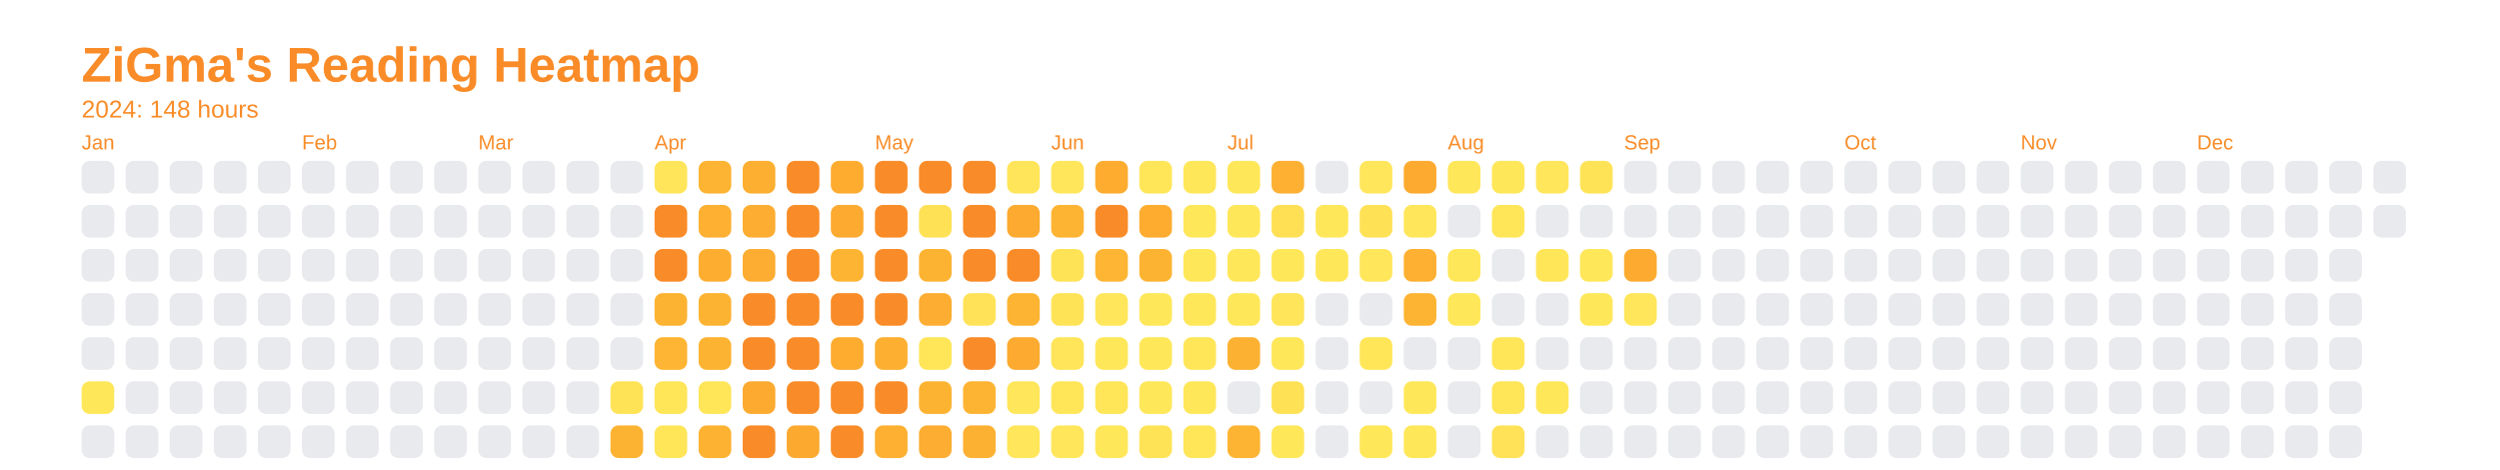
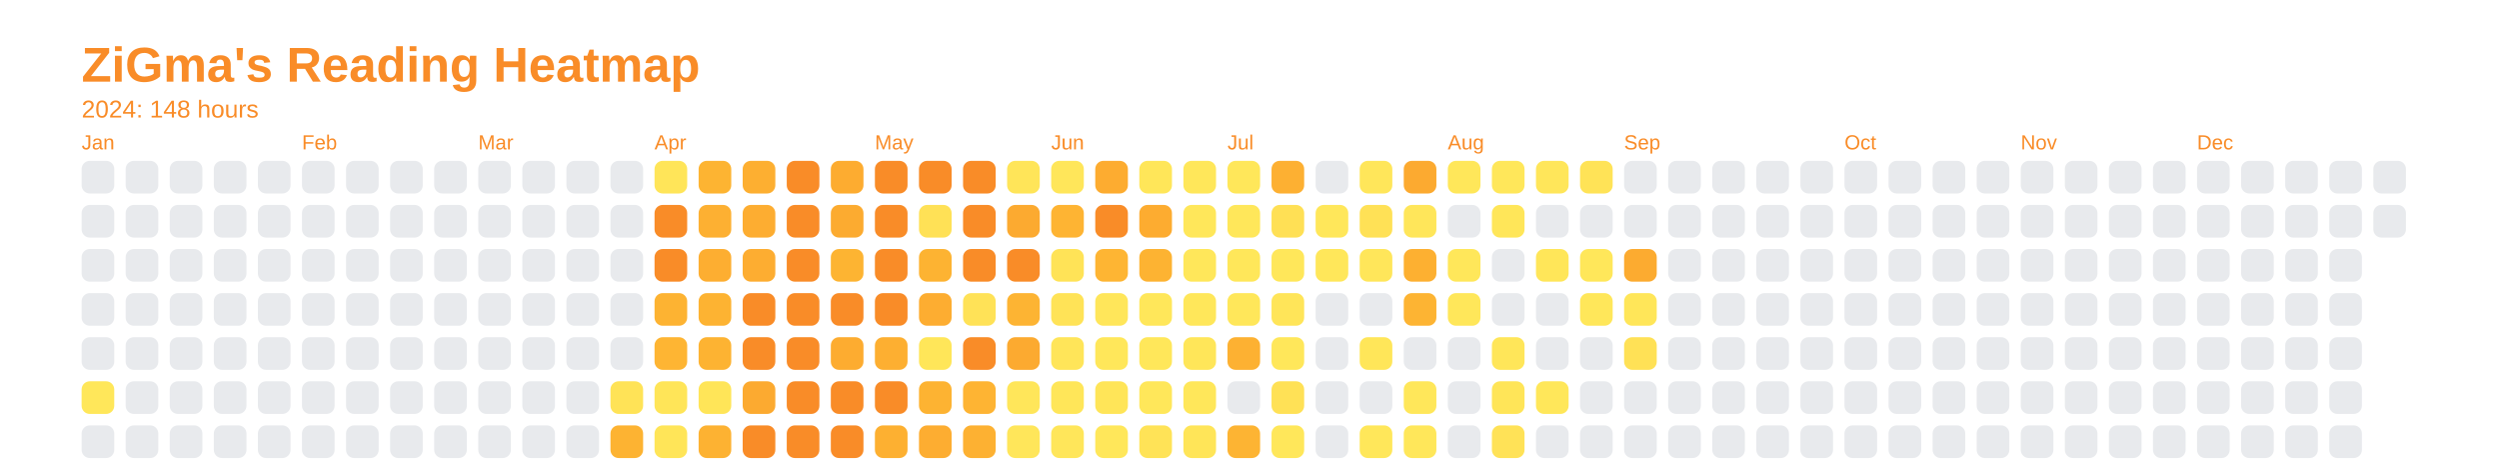
<svg xmlns="http://www.w3.org/2000/svg" baseProfile="full" height="57.5mm" version="1.1" viewBox="0,0,306.2,57.5" width="306.2mm">
  <defs />
  <rect fill="none" height="57.5" width="306.2" x="0" y="0" />
  <text fill="#f98c28" style="font-size:6px; font-family:Arial; font-weight:bold;" x="10" y="10">ZiGma's Reading Heatmap</text>
  <text fill="#f98c28" style="font-size:3px; font-family:Arial;" x="10" y="14.4">2024: 148 hours</text>
  <text fill="#f98c28" style="font-size:2.5px; font-family:Arial" x="10" y="18.3">Jan</text>
  <rect fill="#e8eaed" height="4" rx="1" ry="1" width="4" x="10" y="19.7" />
  <rect fill="#e8eaed" height="4" rx="1" ry="1" width="4" x="10" y="25.1" />
  <rect fill="#e8eaed" height="4" rx="1" ry="1" width="4" x="10" y="30.5" />
  <rect fill="#e8eaed" height="4" rx="1" ry="1" width="4" x="10" y="35.9" />
  <rect fill="#e8eaed" height="4" rx="1" ry="1" width="4" x="10" y="41.3" />
  <rect fill="#ffe75a" height="4" rx="1" ry="1" width="4" x="10" y="46.7" />
  <rect fill="#e8eaed" height="4" rx="1" ry="1" width="4" x="10" y="52.1" />
  <rect fill="#e8eaed" height="4" rx="1" ry="1" width="4" x="15.4" y="19.7" />
  <rect fill="#e8eaed" height="4" rx="1" ry="1" width="4" x="15.4" y="25.1" />
  <rect fill="#e8eaed" height="4" rx="1" ry="1" width="4" x="15.4" y="30.5" />
  <rect fill="#e8eaed" height="4" rx="1" ry="1" width="4" x="15.4" y="35.9" />
  <rect fill="#e8eaed" height="4" rx="1" ry="1" width="4" x="15.4" y="41.3" />
  <rect fill="#e8eaed" height="4" rx="1" ry="1" width="4" x="15.4" y="46.7" />
  <rect fill="#e8eaed" height="4" rx="1" ry="1" width="4" x="15.4" y="52.1" />
  <rect fill="#e8eaed" height="4" rx="1" ry="1" width="4" x="20.8" y="19.7" />
  <rect fill="#e8eaed" height="4" rx="1" ry="1" width="4" x="20.8" y="25.1" />
  <rect fill="#e8eaed" height="4" rx="1" ry="1" width="4" x="20.8" y="30.5" />
  <rect fill="#e8eaed" height="4" rx="1" ry="1" width="4" x="20.8" y="35.9" />
  <rect fill="#e8eaed" height="4" rx="1" ry="1" width="4" x="20.8" y="41.3" />
  <rect fill="#e8eaed" height="4" rx="1" ry="1" width="4" x="20.8" y="46.7" />
  <rect fill="#e8eaed" height="4" rx="1" ry="1" width="4" x="20.8" y="52.1" />
  <rect fill="#e8eaed" height="4" rx="1" ry="1" width="4" x="26.2" y="19.7" />
  <rect fill="#e8eaed" height="4" rx="1" ry="1" width="4" x="26.2" y="25.1" />
  <rect fill="#e8eaed" height="4" rx="1" ry="1" width="4" x="26.2" y="30.5" />
  <rect fill="#e8eaed" height="4" rx="1" ry="1" width="4" x="26.2" y="35.9" />
  <rect fill="#e8eaed" height="4" rx="1" ry="1" width="4" x="26.2" y="41.3" />
  <rect fill="#e8eaed" height="4" rx="1" ry="1" width="4" x="26.2" y="46.7" />
  <rect fill="#e8eaed" height="4" rx="1" ry="1" width="4" x="26.2" y="52.1" />
  <rect fill="#e8eaed" height="4" rx="1" ry="1" width="4" x="31.6" y="19.7" />
  <rect fill="#e8eaed" height="4" rx="1" ry="1" width="4" x="31.6" y="25.1" />
  <rect fill="#e8eaed" height="4" rx="1" ry="1" width="4" x="31.6" y="30.5" />
  <rect fill="#e8eaed" height="4" rx="1" ry="1" width="4" x="31.6" y="35.9" />
  <rect fill="#e8eaed" height="4" rx="1" ry="1" width="4" x="31.6" y="41.3" />
  <rect fill="#e8eaed" height="4" rx="1" ry="1" width="4" x="31.6" y="46.7" />
  <rect fill="#e8eaed" height="4" rx="1" ry="1" width="4" x="31.6" y="52.1" />
  <text fill="#f98c28" style="font-size:2.5px; font-family:Arial" x="37.0" y="18.3">Feb</text>
  <rect fill="#e8eaed" height="4" rx="1" ry="1" width="4" x="37.0" y="19.7" />
  <rect fill="#e8eaed" height="4" rx="1" ry="1" width="4" x="37.0" y="25.1" />
  <rect fill="#e8eaed" height="4" rx="1" ry="1" width="4" x="37.0" y="30.5" />
  <rect fill="#e8eaed" height="4" rx="1" ry="1" width="4" x="37.0" y="35.9" />
  <rect fill="#e8eaed" height="4" rx="1" ry="1" width="4" x="37.0" y="41.3" />
  <rect fill="#e8eaed" height="4" rx="1" ry="1" width="4" x="37.0" y="46.7" />
  <rect fill="#e8eaed" height="4" rx="1" ry="1" width="4" x="37.0" y="52.1" />
  <rect fill="#e8eaed" height="4" rx="1" ry="1" width="4" x="42.4" y="19.7" />
  <rect fill="#e8eaed" height="4" rx="1" ry="1" width="4" x="42.4" y="25.1" />
  <rect fill="#e8eaed" height="4" rx="1" ry="1" width="4" x="42.4" y="30.5" />
  <rect fill="#e8eaed" height="4" rx="1" ry="1" width="4" x="42.4" y="35.9" />
  <rect fill="#e8eaed" height="4" rx="1" ry="1" width="4" x="42.4" y="41.3" />
  <rect fill="#e8eaed" height="4" rx="1" ry="1" width="4" x="42.4" y="46.7" />
  <rect fill="#e8eaed" height="4" rx="1" ry="1" width="4" x="42.4" y="52.1" />
  <rect fill="#e8eaed" height="4" rx="1" ry="1" width="4" x="47.8" y="19.7" />
  <rect fill="#e8eaed" height="4" rx="1" ry="1" width="4" x="47.8" y="25.1" />
  <rect fill="#e8eaed" height="4" rx="1" ry="1" width="4" x="47.8" y="30.5" />
  <rect fill="#e8eaed" height="4" rx="1" ry="1" width="4" x="47.8" y="35.9" />
  <rect fill="#e8eaed" height="4" rx="1" ry="1" width="4" x="47.8" y="41.3" />
  <rect fill="#e8eaed" height="4" rx="1" ry="1" width="4" x="47.8" y="46.7" />
  <rect fill="#e8eaed" height="4" rx="1" ry="1" width="4" x="47.8" y="52.1" />
  <rect fill="#e8eaed" height="4" rx="1" ry="1" width="4" x="53.2" y="19.7" />
  <rect fill="#e8eaed" height="4" rx="1" ry="1" width="4" x="53.2" y="25.1" />
  <rect fill="#e8eaed" height="4" rx="1" ry="1" width="4" x="53.2" y="30.5" />
  <rect fill="#e8eaed" height="4" rx="1" ry="1" width="4" x="53.2" y="35.9" />
  <rect fill="#e8eaed" height="4" rx="1" ry="1" width="4" x="53.2" y="41.3" />
  <rect fill="#e8eaed" height="4" rx="1" ry="1" width="4" x="53.2" y="46.7" />
  <rect fill="#e8eaed" height="4" rx="1" ry="1" width="4" x="53.2" y="52.1" />
  <text fill="#f98c28" style="font-size:2.5px; font-family:Arial" x="58.6" y="18.3">Mar</text>
  <rect fill="#e8eaed" height="4" rx="1" ry="1" width="4" x="58.6" y="19.7" />
  <rect fill="#e8eaed" height="4" rx="1" ry="1" width="4" x="58.6" y="25.1" />
  <rect fill="#e8eaed" height="4" rx="1" ry="1" width="4" x="58.6" y="30.5" />
  <rect fill="#e8eaed" height="4" rx="1" ry="1" width="4" x="58.6" y="35.9" />
  <rect fill="#e8eaed" height="4" rx="1" ry="1" width="4" x="58.6" y="41.3" />
  <rect fill="#e8eaed" height="4" rx="1" ry="1" width="4" x="58.6" y="46.7" />
  <rect fill="#e8eaed" height="4" rx="1" ry="1" width="4" x="58.6" y="52.1" />
  <rect fill="#e8eaed" height="4" rx="1" ry="1" width="4" x="64" y="19.7" />
  <rect fill="#e8eaed" height="4" rx="1" ry="1" width="4" x="64" y="25.1" />
  <rect fill="#e8eaed" height="4" rx="1" ry="1" width="4" x="64" y="30.5" />
  <rect fill="#e8eaed" height="4" rx="1" ry="1" width="4" x="64" y="35.9" />
  <rect fill="#e8eaed" height="4" rx="1" ry="1" width="4" x="64" y="41.3" />
  <rect fill="#e8eaed" height="4" rx="1" ry="1" width="4" x="64" y="46.7" />
  <rect fill="#e8eaed" height="4" rx="1" ry="1" width="4" x="64" y="52.1" />
  <rect fill="#e8eaed" height="4" rx="1" ry="1" width="4" x="69.4" y="19.7" />
  <rect fill="#e8eaed" height="4" rx="1" ry="1" width="4" x="69.4" y="25.1" />
  <rect fill="#e8eaed" height="4" rx="1" ry="1" width="4" x="69.4" y="30.5" />
  <rect fill="#e8eaed" height="4" rx="1" ry="1" width="4" x="69.4" y="35.9" />
  <rect fill="#e8eaed" height="4" rx="1" ry="1" width="4" x="69.4" y="41.3" />
  <rect fill="#e8eaed" height="4" rx="1" ry="1" width="4" x="69.4" y="46.7" />
  <rect fill="#e8eaed" height="4" rx="1" ry="1" width="4" x="69.4" y="52.1" />
  <rect fill="#e8eaed" height="4" rx="1" ry="1" width="4" x="74.8" y="19.7" />
  <rect fill="#e8eaed" height="4" rx="1" ry="1" width="4" x="74.8" y="25.1" />
  <rect fill="#e8eaed" height="4" rx="1" ry="1" width="4" x="74.8" y="30.5" />
  <rect fill="#e8eaed" height="4" rx="1" ry="1" width="4" x="74.8" y="35.9" />
  <rect fill="#e8eaed" height="4" rx="1" ry="1" width="4" x="74.8" y="41.3" />
  <rect fill="#ffe357" height="4" rx="1" ry="1" width="4" x="74.8" y="46.7" />
  <rect fill="#fdb332" height="4" rx="1" ry="1" width="4" x="74.8" y="52.1" />
  <text fill="#f98c28" style="font-size:2.5px; font-family:Arial" x="80.2" y="18.3">Apr</text>
  <rect fill="#ffe559" height="4" rx="1" ry="1" width="4" x="80.2" y="19.7" />
  <rect fill="#f98c28" height="4" rx="1" ry="1" width="4" x="80.2" y="25.1" />
  <rect fill="#f98c28" height="4" rx="1" ry="1" width="4" x="80.2" y="30.5" />
  <rect fill="#fdb332" height="4" rx="1" ry="1" width="4" x="80.2" y="35.9" />
  <rect fill="#feb533" height="4" rx="1" ry="1" width="4" x="80.2" y="41.3" />
  <rect fill="#ffe558" height="4" rx="1" ry="1" width="4" x="80.2" y="46.7" />
  <rect fill="#ffe558" height="4" rx="1" ry="1" width="4" x="80.2" y="52.1" />
  <rect fill="#fdb432" height="4" rx="1" ry="1" width="4" x="85.6" y="19.7" />
  <rect fill="#fdb032" height="4" rx="1" ry="1" width="4" x="85.6" y="25.1" />
  <rect fill="#fdae31" height="4" rx="1" ry="1" width="4" x="85.6" y="30.5" />
  <rect fill="#fdb332" height="4" rx="1" ry="1" width="4" x="85.6" y="35.9" />
  <rect fill="#fdb332" height="4" rx="1" ry="1" width="4" x="85.6" y="41.3" />
  <rect fill="#ffe558" height="4" rx="1" ry="1" width="4" x="85.6" y="46.7" />
  <rect fill="#fdb232" height="4" rx="1" ry="1" width="4" x="85.6" y="52.1" />
  <rect fill="#fdaf31" height="4" rx="1" ry="1" width="4" x="91" y="19.7" />
  <rect fill="#fdad31" height="4" rx="1" ry="1" width="4" x="91" y="25.1" />
  <rect fill="#fdad31" height="4" rx="1" ry="1" width="4" x="91" y="30.5" />
  <rect fill="#f98c28" height="4" rx="1" ry="1" width="4" x="91" y="35.9" />
  <rect fill="#f98c28" height="4" rx="1" ry="1" width="4" x="91" y="41.3" />
  <rect fill="#fcaa30" height="4" rx="1" ry="1" width="4" x="91" y="46.7" />
  <rect fill="#f98c28" height="4" rx="1" ry="1" width="4" x="91" y="52.1" />
  <rect fill="#f98c28" height="4" rx="1" ry="1" width="4" x="96.4" y="19.7" />
  <rect fill="#f98c28" height="4" rx="1" ry="1" width="4" x="96.4" y="25.1" />
  <rect fill="#f98c28" height="4" rx="1" ry="1" width="4" x="96.4" y="30.5" />
  <rect fill="#f98c28" height="4" rx="1" ry="1" width="4" x="96.4" y="35.9" />
  <rect fill="#f98c28" height="4" rx="1" ry="1" width="4" x="96.4" y="41.3" />
  <rect fill="#f98c28" height="4" rx="1" ry="1" width="4" x="96.4" y="46.7" />
-   <rect fill="#fca930" height="4" rx="1" ry="1" width="4" x="96.4" y="52.1" />
+   <rect fill="#f98c28" height="4" rx="1" ry="1" width="4" x="96.4" y="52.1" />
  <rect fill="#fdac30" height="4" rx="1" ry="1" width="4" x="101.8" y="19.7" />
  <rect fill="#fcab30" height="4" rx="1" ry="1" width="4" x="101.8" y="25.1" />
  <rect fill="#fdb432" height="4" rx="1" ry="1" width="4" x="101.8" y="30.5" />
  <rect fill="#f98c28" height="4" rx="1" ry="1" width="4" x="101.8" y="35.9" />
  <rect fill="#fdac30" height="4" rx="1" ry="1" width="4" x="101.8" y="41.3" />
  <rect fill="#f98c28" height="4" rx="1" ry="1" width="4" x="101.8" y="46.7" />
  <rect fill="#f98c28" height="4" rx="1" ry="1" width="4" x="101.8" y="52.1" />
  <text fill="#f98c28" style="font-size:2.5px; font-family:Arial" x="107.2" y="18.3">May</text>
  <rect fill="#f98c28" height="4" rx="1" ry="1" width="4" x="107.2" y="19.7" />
  <rect fill="#f98c28" height="4" rx="1" ry="1" width="4" x="107.2" y="25.1" />
  <rect fill="#f98c28" height="4" rx="1" ry="1" width="4" x="107.2" y="30.5" />
  <rect fill="#f98c28" height="4" rx="1" ry="1" width="4" x="107.2" y="35.9" />
  <rect fill="#fdaf31" height="4" rx="1" ry="1" width="4" x="107.2" y="41.3" />
  <rect fill="#f98c28" height="4" rx="1" ry="1" width="4" x="107.2" y="46.7" />
  <rect fill="#fdb031" height="4" rx="1" ry="1" width="4" x="107.2" y="52.1" />
  <rect fill="#f98c28" height="4" rx="1" ry="1" width="4" x="112.6" y="19.7" />
  <rect fill="#ffe156" height="4" rx="1" ry="1" width="4" x="112.6" y="25.1" />
  <rect fill="#fdb332" height="4" rx="1" ry="1" width="4" x="112.6" y="30.5" />
  <rect fill="#fdad31" height="4" rx="1" ry="1" width="4" x="112.6" y="35.9" />
  <rect fill="#ffe659" height="4" rx="1" ry="1" width="4" x="112.6" y="41.3" />
  <rect fill="#fdb332" height="4" rx="1" ry="1" width="4" x="112.6" y="46.7" />
  <rect fill="#fdad31" height="4" rx="1" ry="1" width="4" x="112.6" y="52.1" />
  <rect fill="#f98c28" height="4" rx="1" ry="1" width="4" x="118" y="19.7" />
  <rect fill="#f98c28" height="4" rx="1" ry="1" width="4" x="118" y="25.1" />
  <rect fill="#f98c28" height="4" rx="1" ry="1" width="4" x="118" y="30.5" />
  <rect fill="#ffe257" height="4" rx="1" ry="1" width="4" x="118" y="35.9" />
  <rect fill="#f98c28" height="4" rx="1" ry="1" width="4" x="118" y="41.3" />
  <rect fill="#feb433" height="4" rx="1" ry="1" width="4" x="118" y="46.7" />
  <rect fill="#fdb132" height="4" rx="1" ry="1" width="4" x="118" y="52.1" />
  <rect fill="#ffe559" height="4" rx="1" ry="1" width="4" x="123.4" y="19.7" />
  <rect fill="#fcaa30" height="4" rx="1" ry="1" width="4" x="123.4" y="25.1" />
  <rect fill="#f98c28" height="4" rx="1" ry="1" width="4" x="123.4" y="30.5" />
  <rect fill="#fdb433" height="4" rx="1" ry="1" width="4" x="123.4" y="35.9" />
  <rect fill="#fcaa30" height="4" rx="1" ry="1" width="4" x="123.4" y="41.3" />
  <rect fill="#ffe65a" height="4" rx="1" ry="1" width="4" x="123.4" y="46.7" />
  <rect fill="#ffe65a" height="4" rx="1" ry="1" width="4" x="123.4" y="52.1" />
  <text fill="#f98c28" style="font-size:2.5px; font-family:Arial" x="128.8" y="18.3">Jun</text>
  <rect fill="#ffe65a" height="4" rx="1" ry="1" width="4" x="128.8" y="19.7" />
  <rect fill="#feb433" height="4" rx="1" ry="1" width="4" x="128.8" y="25.1" />
  <rect fill="#ffe357" height="4" rx="1" ry="1" width="4" x="128.8" y="30.5" />
  <rect fill="#ffe357" height="4" rx="1" ry="1" width="4" x="128.8" y="35.9" />
  <rect fill="#ffe559" height="4" rx="1" ry="1" width="4" x="128.8" y="41.3" />
  <rect fill="#ffe659" height="4" rx="1" ry="1" width="4" x="128.8" y="46.7" />
  <rect fill="#ffe65a" height="4" rx="1" ry="1" width="4" x="128.8" y="52.1" />
  <rect fill="#fdac30" height="4" rx="1" ry="1" width="4" x="134.2" y="19.7" />
  <rect fill="#f98c28" height="4" rx="1" ry="1" width="4" x="134.2" y="25.1" />
  <rect fill="#feb533" height="4" rx="1" ry="1" width="4" x="134.2" y="30.5" />
  <rect fill="#ffe65a" height="4" rx="1" ry="1" width="4" x="134.2" y="35.9" />
  <rect fill="#ffe75a" height="4" rx="1" ry="1" width="4" x="134.2" y="41.3" />
  <rect fill="#ffe558" height="4" rx="1" ry="1" width="4" x="134.2" y="46.7" />
  <rect fill="#ffe75a" height="4" rx="1" ry="1" width="4" x="134.2" y="52.1" />
  <rect fill="#ffe659" height="4" rx="1" ry="1" width="4" x="139.6" y="19.7" />
  <rect fill="#fdac30" height="4" rx="1" ry="1" width="4" x="139.6" y="25.1" />
  <rect fill="#fdb332" height="4" rx="1" ry="1" width="4" x="139.6" y="30.5" />
  <rect fill="#ffe75a" height="4" rx="1" ry="1" width="4" x="139.6" y="35.9" />
  <rect fill="#ffe75a" height="4" rx="1" ry="1" width="4" x="139.6" y="41.3" />
  <rect fill="#ffe75a" height="4" rx="1" ry="1" width="4" x="139.6" y="46.7" />
  <rect fill="#ffe357" height="4" rx="1" ry="1" width="4" x="139.6" y="52.1" />
  <rect fill="#ffe75a" height="4" rx="1" ry="1" width="4" x="145" y="19.7" />
  <rect fill="#ffe75a" height="4" rx="1" ry="1" width="4" x="145" y="25.1" />
  <rect fill="#ffe75a" height="4" rx="1" ry="1" width="4" x="145" y="30.5" />
  <rect fill="#ffe75a" height="4" rx="1" ry="1" width="4" x="145" y="35.9" />
  <rect fill="#ffe659" height="4" rx="1" ry="1" width="4" x="145" y="41.3" />
  <rect fill="#ffe75a" height="4" rx="1" ry="1" width="4" x="145" y="46.7" />
  <rect fill="#ffe558" height="4" rx="1" ry="1" width="4" x="145" y="52.1" />
  <text fill="#f98c28" style="font-size:2.5px; font-family:Arial" x="150.4" y="18.3">Jul</text>
  <rect fill="#ffe75a" height="4" rx="1" ry="1" width="4" x="150.4" y="19.7" />
  <rect fill="#ffe75a" height="4" rx="1" ry="1" width="4" x="150.4" y="25.1" />
  <rect fill="#ffe75a" height="4" rx="1" ry="1" width="4" x="150.4" y="30.5" />
  <rect fill="#ffe75a" height="4" rx="1" ry="1" width="4" x="150.4" y="35.9" />
  <rect fill="#fdb132" height="4" rx="1" ry="1" width="4" x="150.4" y="41.3" />
  <rect fill="#e8eaed" height="4" rx="1" ry="1" width="4" x="150.4" y="46.7" />
  <rect fill="#fdb433" height="4" rx="1" ry="1" width="4" x="150.4" y="52.1" />
  <rect fill="#fdb032" height="4" rx="1" ry="1" width="4" x="155.8" y="19.7" />
  <rect fill="#ffe055" height="4" rx="1" ry="1" width="4" x="155.8" y="25.1" />
  <rect fill="#ffe75a" height="4" rx="1" ry="1" width="4" x="155.8" y="30.5" />
  <rect fill="#ffe559" height="4" rx="1" ry="1" width="4" x="155.8" y="35.9" />
  <rect fill="#ffe75a" height="4" rx="1" ry="1" width="4" x="155.8" y="41.3" />
  <rect fill="#ffe156" height="4" rx="1" ry="1" width="4" x="155.8" y="46.7" />
  <rect fill="#ffe75a" height="4" rx="1" ry="1" width="4" x="155.8" y="52.1" />
  <rect fill="#e8eaed" height="4" rx="1" ry="1" width="4" x="161.2" y="19.7" />
  <rect fill="#ffe75a" height="4" rx="1" ry="1" width="4" x="161.2" y="25.1" />
  <rect fill="#ffe75a" height="4" rx="1" ry="1" width="4" x="161.2" y="30.5" />
  <rect fill="#e8eaed" height="4" rx="1" ry="1" width="4" x="161.2" y="35.9" />
  <rect fill="#e8eaed" height="4" rx="1" ry="1" width="4" x="161.2" y="41.3" />
  <rect fill="#e8eaed" height="4" rx="1" ry="1" width="4" x="161.2" y="46.7" />
  <rect fill="#e8eaed" height="4" rx="1" ry="1" width="4" x="161.2" y="52.1" />
  <rect fill="#ffe65a" height="4" rx="1" ry="1" width="4" x="166.6" y="19.7" />
  <rect fill="#ffe156" height="4" rx="1" ry="1" width="4" x="166.6" y="25.1" />
  <rect fill="#ffe65a" height="4" rx="1" ry="1" width="4" x="166.6" y="30.5" />
  <rect fill="#e8eaed" height="4" rx="1" ry="1" width="4" x="166.6" y="35.9" />
  <rect fill="#ffe659" height="4" rx="1" ry="1" width="4" x="166.6" y="41.3" />
  <rect fill="#e8eaed" height="4" rx="1" ry="1" width="4" x="166.6" y="46.7" />
  <rect fill="#ffe75a" height="4" rx="1" ry="1" width="4" x="166.6" y="52.1" />
  <rect fill="#fcaa30" height="4" rx="1" ry="1" width="4" x="172" y="19.7" />
  <rect fill="#ffe65a" height="4" rx="1" ry="1" width="4" x="172" y="25.1" />
  <rect fill="#fdb031" height="4" rx="1" ry="1" width="4" x="172" y="30.5" />
  <rect fill="#fdb433" height="4" rx="1" ry="1" width="4" x="172" y="35.9" />
  <rect fill="#e8eaed" height="4" rx="1" ry="1" width="4" x="172" y="41.3" />
  <rect fill="#ffe75a" height="4" rx="1" ry="1" width="4" x="172" y="46.7" />
  <rect fill="#ffe75a" height="4" rx="1" ry="1" width="4" x="172" y="52.1" />
  <text fill="#f98c28" style="font-size:2.5px; font-family:Arial" x="177.4" y="18.3">Aug</text>
  <rect fill="#ffe75a" height="4" rx="1" ry="1" width="4" x="177.4" y="19.7" />
  <rect fill="#e8eaed" height="4" rx="1" ry="1" width="4" x="177.4" y="25.1" />
  <rect fill="#ffe75a" height="4" rx="1" ry="1" width="4" x="177.4" y="30.5" />
  <rect fill="#ffe75a" height="4" rx="1" ry="1" width="4" x="177.4" y="35.9" />
  <rect fill="#e8eaed" height="4" rx="1" ry="1" width="4" x="177.4" y="41.3" />
  <rect fill="#e8eaed" height="4" rx="1" ry="1" width="4" x="177.4" y="46.7" />
  <rect fill="#e8eaed" height="4" rx="1" ry="1" width="4" x="177.4" y="52.1" />
  <rect fill="#ffe75a" height="4" rx="1" ry="1" width="4" x="182.8" y="19.7" />
  <rect fill="#ffe659" height="4" rx="1" ry="1" width="4" x="182.8" y="25.1" />
  <rect fill="#e8eaed" height="4" rx="1" ry="1" width="4" x="182.8" y="30.5" />
  <rect fill="#e8eaed" height="4" rx="1" ry="1" width="4" x="182.8" y="35.9" />
  <rect fill="#ffe659" height="4" rx="1" ry="1" width="4" x="182.8" y="41.3" />
  <rect fill="#ffe558" height="4" rx="1" ry="1" width="4" x="182.8" y="46.7" />
  <rect fill="#ffe257" height="4" rx="1" ry="1" width="4" x="182.8" y="52.1" />
  <rect fill="#ffe65a" height="4" rx="1" ry="1" width="4" x="188.2" y="19.7" />
  <rect fill="#e8eaed" height="4" rx="1" ry="1" width="4" x="188.2" y="25.1" />
  <rect fill="#ffe659" height="4" rx="1" ry="1" width="4" x="188.2" y="30.5" />
  <rect fill="#e8eaed" height="4" rx="1" ry="1" width="4" x="188.2" y="35.9" />
  <rect fill="#e8eaed" height="4" rx="1" ry="1" width="4" x="188.2" y="41.3" />
  <rect fill="#ffe75a" height="4" rx="1" ry="1" width="4" x="188.2" y="46.7" />
  <rect fill="#e8eaed" height="4" rx="1" ry="1" width="4" x="188.2" y="52.1" />
  <rect fill="#ffe357" height="4" rx="1" ry="1" width="4" x="193.6" y="19.7" />
  <rect fill="#e8eaed" height="4" rx="1" ry="1" width="4" x="193.6" y="25.1" />
  <rect fill="#ffe75a" height="4" rx="1" ry="1" width="4" x="193.6" y="30.5" />
  <rect fill="#ffe75a" height="4" rx="1" ry="1" width="4" x="193.6" y="35.9" />
  <rect fill="#e8eaed" height="4" rx="1" ry="1" width="4" x="193.6" y="41.3" />
  <rect fill="#e8eaed" height="4" rx="1" ry="1" width="4" x="193.6" y="46.7" />
  <rect fill="#e8eaed" height="4" rx="1" ry="1" width="4" x="193.6" y="52.1" />
  <text fill="#f98c28" style="font-size:2.5px; font-family:Arial" x="199" y="18.3">Sep</text>
  <rect fill="#e8eaed" height="4" rx="1" ry="1" width="4" x="199" y="19.7" />
  <rect fill="#e8eaed" height="4" rx="1" ry="1" width="4" x="199" y="25.1" />
  <rect fill="#fcab30" height="4" rx="1" ry="1" width="4" x="199" y="30.5" />
-   <rect fill="#ffe65a" height="4" rx="1" ry="1" width="4" x="199" y="35.9" />
-   <rect fill="#e8eaed" height="4" rx="1" ry="1" width="4" x="199" y="41.3" />
+   <rect fill="#ffe659" height="4" rx="1" ry="1" width="4" x="199" y="35.9" />
+   <rect fill="#ffe156" height="4" rx="1" ry="1" width="4" x="199" y="41.3" />
  <rect fill="#e8eaed" height="4" rx="1" ry="1" width="4" x="199" y="46.7" />
  <rect fill="#e8eaed" height="4" rx="1" ry="1" width="4" x="199" y="52.1" />
  <rect fill="#e8eaed" height="4" rx="1" ry="1" width="4" x="204.4" y="19.7" />
  <rect fill="#e8eaed" height="4" rx="1" ry="1" width="4" x="204.4" y="25.1" />
  <rect fill="#e8eaed" height="4" rx="1" ry="1" width="4" x="204.4" y="30.5" />
  <rect fill="#e8eaed" height="4" rx="1" ry="1" width="4" x="204.4" y="35.9" />
  <rect fill="#e8eaed" height="4" rx="1" ry="1" width="4" x="204.4" y="41.3" />
  <rect fill="#e8eaed" height="4" rx="1" ry="1" width="4" x="204.4" y="46.7" />
  <rect fill="#e8eaed" height="4" rx="1" ry="1" width="4" x="204.4" y="52.1" />
  <rect fill="#e8eaed" height="4" rx="1" ry="1" width="4" x="209.8" y="19.7" />
  <rect fill="#e8eaed" height="4" rx="1" ry="1" width="4" x="209.8" y="25.1" />
  <rect fill="#e8eaed" height="4" rx="1" ry="1" width="4" x="209.8" y="30.5" />
  <rect fill="#e8eaed" height="4" rx="1" ry="1" width="4" x="209.8" y="35.9" />
  <rect fill="#e8eaed" height="4" rx="1" ry="1" width="4" x="209.8" y="41.3" />
  <rect fill="#e8eaed" height="4" rx="1" ry="1" width="4" x="209.8" y="46.7" />
  <rect fill="#e8eaed" height="4" rx="1" ry="1" width="4" x="209.8" y="52.1" />
  <rect fill="#e8eaed" height="4" rx="1" ry="1" width="4" x="215.2" y="19.7" />
  <rect fill="#e8eaed" height="4" rx="1" ry="1" width="4" x="215.2" y="25.1" />
  <rect fill="#e8eaed" height="4" rx="1" ry="1" width="4" x="215.2" y="30.5" />
  <rect fill="#e8eaed" height="4" rx="1" ry="1" width="4" x="215.2" y="35.9" />
  <rect fill="#e8eaed" height="4" rx="1" ry="1" width="4" x="215.2" y="41.3" />
  <rect fill="#e8eaed" height="4" rx="1" ry="1" width="4" x="215.2" y="46.7" />
  <rect fill="#e8eaed" height="4" rx="1" ry="1" width="4" x="215.2" y="52.1" />
  <rect fill="#e8eaed" height="4" rx="1" ry="1" width="4" x="220.6" y="19.7" />
  <rect fill="#e8eaed" height="4" rx="1" ry="1" width="4" x="220.6" y="25.1" />
  <rect fill="#e8eaed" height="4" rx="1" ry="1" width="4" x="220.6" y="30.5" />
  <rect fill="#e8eaed" height="4" rx="1" ry="1" width="4" x="220.6" y="35.9" />
  <rect fill="#e8eaed" height="4" rx="1" ry="1" width="4" x="220.6" y="41.3" />
  <rect fill="#e8eaed" height="4" rx="1" ry="1" width="4" x="220.6" y="46.7" />
  <rect fill="#e8eaed" height="4" rx="1" ry="1" width="4" x="220.6" y="52.1" />
  <text fill="#f98c28" style="font-size:2.5px; font-family:Arial" x="226" y="18.3">Oct</text>
  <rect fill="#e8eaed" height="4" rx="1" ry="1" width="4" x="226" y="19.7" />
  <rect fill="#e8eaed" height="4" rx="1" ry="1" width="4" x="226" y="25.1" />
  <rect fill="#e8eaed" height="4" rx="1" ry="1" width="4" x="226" y="30.5" />
  <rect fill="#e8eaed" height="4" rx="1" ry="1" width="4" x="226" y="35.9" />
  <rect fill="#e8eaed" height="4" rx="1" ry="1" width="4" x="226" y="41.3" />
  <rect fill="#e8eaed" height="4" rx="1" ry="1" width="4" x="226" y="46.7" />
  <rect fill="#e8eaed" height="4" rx="1" ry="1" width="4" x="226" y="52.1" />
  <rect fill="#e8eaed" height="4" rx="1" ry="1" width="4" x="231.4" y="19.7" />
  <rect fill="#e8eaed" height="4" rx="1" ry="1" width="4" x="231.4" y="25.1" />
  <rect fill="#e8eaed" height="4" rx="1" ry="1" width="4" x="231.4" y="30.5" />
  <rect fill="#e8eaed" height="4" rx="1" ry="1" width="4" x="231.4" y="35.9" />
  <rect fill="#e8eaed" height="4" rx="1" ry="1" width="4" x="231.4" y="41.3" />
  <rect fill="#e8eaed" height="4" rx="1" ry="1" width="4" x="231.4" y="46.7" />
  <rect fill="#e8eaed" height="4" rx="1" ry="1" width="4" x="231.4" y="52.1" />
  <rect fill="#e8eaed" height="4" rx="1" ry="1" width="4" x="236.8" y="19.7" />
  <rect fill="#e8eaed" height="4" rx="1" ry="1" width="4" x="236.8" y="25.1" />
  <rect fill="#e8eaed" height="4" rx="1" ry="1" width="4" x="236.8" y="30.5" />
  <rect fill="#e8eaed" height="4" rx="1" ry="1" width="4" x="236.8" y="35.9" />
  <rect fill="#e8eaed" height="4" rx="1" ry="1" width="4" x="236.8" y="41.3" />
  <rect fill="#e8eaed" height="4" rx="1" ry="1" width="4" x="236.8" y="46.7" />
  <rect fill="#e8eaed" height="4" rx="1" ry="1" width="4" x="236.8" y="52.1" />
  <rect fill="#e8eaed" height="4" rx="1" ry="1" width="4" x="242.2" y="19.7" />
  <rect fill="#e8eaed" height="4" rx="1" ry="1" width="4" x="242.2" y="25.1" />
  <rect fill="#e8eaed" height="4" rx="1" ry="1" width="4" x="242.2" y="30.5" />
  <rect fill="#e8eaed" height="4" rx="1" ry="1" width="4" x="242.2" y="35.9" />
  <rect fill="#e8eaed" height="4" rx="1" ry="1" width="4" x="242.2" y="41.3" />
  <rect fill="#e8eaed" height="4" rx="1" ry="1" width="4" x="242.2" y="46.7" />
  <rect fill="#e8eaed" height="4" rx="1" ry="1" width="4" x="242.2" y="52.1" />
  <text fill="#f98c28" style="font-size:2.5px; font-family:Arial" x="247.6" y="18.3">Nov</text>
  <rect fill="#e8eaed" height="4" rx="1" ry="1" width="4" x="247.6" y="19.7" />
  <rect fill="#e8eaed" height="4" rx="1" ry="1" width="4" x="247.6" y="25.1" />
  <rect fill="#e8eaed" height="4" rx="1" ry="1" width="4" x="247.6" y="30.5" />
  <rect fill="#e8eaed" height="4" rx="1" ry="1" width="4" x="247.6" y="35.9" />
  <rect fill="#e8eaed" height="4" rx="1" ry="1" width="4" x="247.6" y="41.3" />
  <rect fill="#e8eaed" height="4" rx="1" ry="1" width="4" x="247.6" y="46.7" />
  <rect fill="#e8eaed" height="4" rx="1" ry="1" width="4" x="247.6" y="52.1" />
  <rect fill="#e8eaed" height="4" rx="1" ry="1" width="4" x="253" y="19.7" />
  <rect fill="#e8eaed" height="4" rx="1" ry="1" width="4" x="253" y="25.1" />
  <rect fill="#e8eaed" height="4" rx="1" ry="1" width="4" x="253" y="30.5" />
  <rect fill="#e8eaed" height="4" rx="1" ry="1" width="4" x="253" y="35.9" />
  <rect fill="#e8eaed" height="4" rx="1" ry="1" width="4" x="253" y="41.3" />
  <rect fill="#e8eaed" height="4" rx="1" ry="1" width="4" x="253" y="46.7" />
  <rect fill="#e8eaed" height="4" rx="1" ry="1" width="4" x="253" y="52.1" />
  <rect fill="#e8eaed" height="4" rx="1" ry="1" width="4" x="258.4" y="19.7" />
  <rect fill="#e8eaed" height="4" rx="1" ry="1" width="4" x="258.4" y="25.1" />
  <rect fill="#e8eaed" height="4" rx="1" ry="1" width="4" x="258.4" y="30.5" />
  <rect fill="#e8eaed" height="4" rx="1" ry="1" width="4" x="258.4" y="35.9" />
  <rect fill="#e8eaed" height="4" rx="1" ry="1" width="4" x="258.4" y="41.3" />
  <rect fill="#e8eaed" height="4" rx="1" ry="1" width="4" x="258.4" y="46.7" />
  <rect fill="#e8eaed" height="4" rx="1" ry="1" width="4" x="258.4" y="52.1" />
  <rect fill="#e8eaed" height="4" rx="1" ry="1" width="4" x="263.8" y="19.7" />
  <rect fill="#e8eaed" height="4" rx="1" ry="1" width="4" x="263.8" y="25.1" />
  <rect fill="#e8eaed" height="4" rx="1" ry="1" width="4" x="263.8" y="30.5" />
  <rect fill="#e8eaed" height="4" rx="1" ry="1" width="4" x="263.8" y="35.9" />
  <rect fill="#e8eaed" height="4" rx="1" ry="1" width="4" x="263.8" y="41.3" />
  <rect fill="#e8eaed" height="4" rx="1" ry="1" width="4" x="263.8" y="46.7" />
  <rect fill="#e8eaed" height="4" rx="1" ry="1" width="4" x="263.8" y="52.1" />
  <text fill="#f98c28" style="font-size:2.5px; font-family:Arial" x="269.2" y="18.3">Dec</text>
  <rect fill="#e8eaed" height="4" rx="1" ry="1" width="4" x="269.2" y="19.7" />
  <rect fill="#e8eaed" height="4" rx="1" ry="1" width="4" x="269.2" y="25.1" />
  <rect fill="#e8eaed" height="4" rx="1" ry="1" width="4" x="269.2" y="30.5" />
  <rect fill="#e8eaed" height="4" rx="1" ry="1" width="4" x="269.2" y="35.9" />
  <rect fill="#e8eaed" height="4" rx="1" ry="1" width="4" x="269.2" y="41.3" />
  <rect fill="#e8eaed" height="4" rx="1" ry="1" width="4" x="269.2" y="46.7" />
  <rect fill="#e8eaed" height="4" rx="1" ry="1" width="4" x="269.2" y="52.1" />
  <rect fill="#e8eaed" height="4" rx="1" ry="1" width="4" x="274.6" y="19.7" />
  <rect fill="#e8eaed" height="4" rx="1" ry="1" width="4" x="274.6" y="25.1" />
  <rect fill="#e8eaed" height="4" rx="1" ry="1" width="4" x="274.6" y="30.5" />
  <rect fill="#e8eaed" height="4" rx="1" ry="1" width="4" x="274.6" y="35.9" />
  <rect fill="#e8eaed" height="4" rx="1" ry="1" width="4" x="274.6" y="41.3" />
  <rect fill="#e8eaed" height="4" rx="1" ry="1" width="4" x="274.6" y="46.7" />
  <rect fill="#e8eaed" height="4" rx="1" ry="1" width="4" x="274.6" y="52.1" />
  <rect fill="#e8eaed" height="4" rx="1" ry="1" width="4" x="280" y="19.7" />
  <rect fill="#e8eaed" height="4" rx="1" ry="1" width="4" x="280" y="25.1" />
  <rect fill="#e8eaed" height="4" rx="1" ry="1" width="4" x="280" y="30.5" />
  <rect fill="#e8eaed" height="4" rx="1" ry="1" width="4" x="280" y="35.9" />
  <rect fill="#e8eaed" height="4" rx="1" ry="1" width="4" x="280" y="41.3" />
  <rect fill="#e8eaed" height="4" rx="1" ry="1" width="4" x="280" y="46.7" />
  <rect fill="#e8eaed" height="4" rx="1" ry="1" width="4" x="280" y="52.1" />
  <rect fill="#e8eaed" height="4" rx="1" ry="1" width="4" x="285.4" y="19.7" />
  <rect fill="#e8eaed" height="4" rx="1" ry="1" width="4" x="285.4" y="25.1" />
  <rect fill="#e8eaed" height="4" rx="1" ry="1" width="4" x="285.4" y="30.5" />
  <rect fill="#e8eaed" height="4" rx="1" ry="1" width="4" x="285.4" y="35.9" />
  <rect fill="#e8eaed" height="4" rx="1" ry="1" width="4" x="285.4" y="41.3" />
  <rect fill="#e8eaed" height="4" rx="1" ry="1" width="4" x="285.4" y="46.7" />
  <rect fill="#e8eaed" height="4" rx="1" ry="1" width="4" x="285.4" y="52.1" />
  <rect fill="#e8eaed" height="4" rx="1" ry="1" width="4" x="290.8" y="19.7" />
  <rect fill="#e8eaed" height="4" rx="1" ry="1" width="4" x="290.8" y="25.1" />
</svg>
